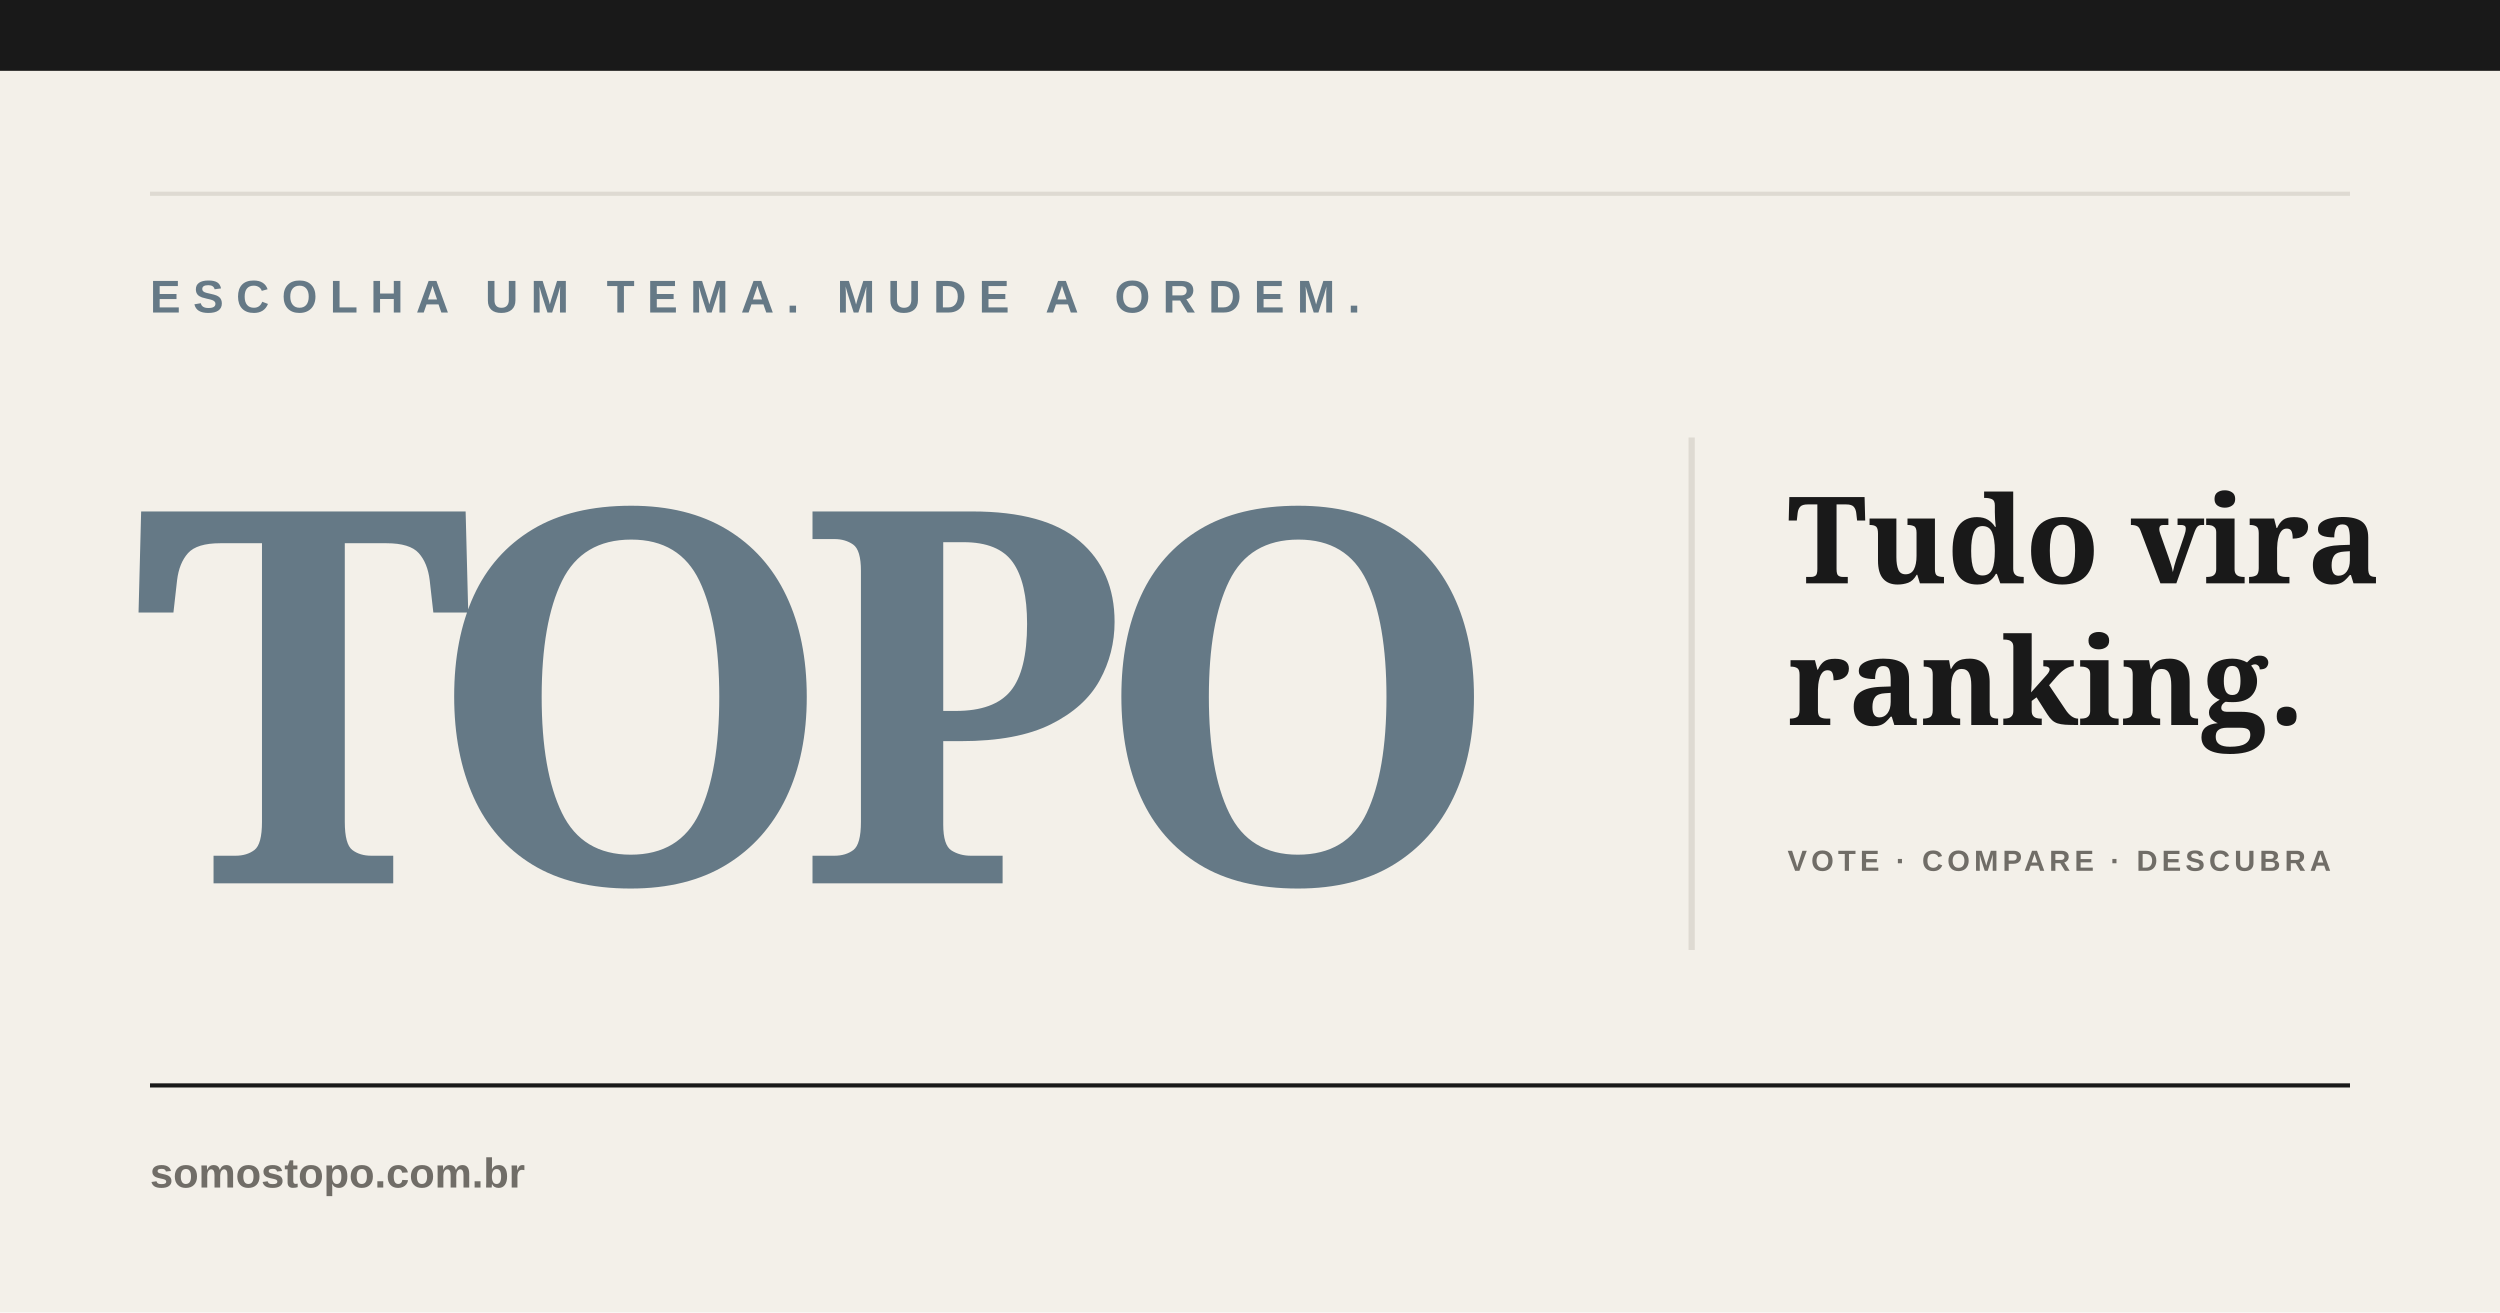
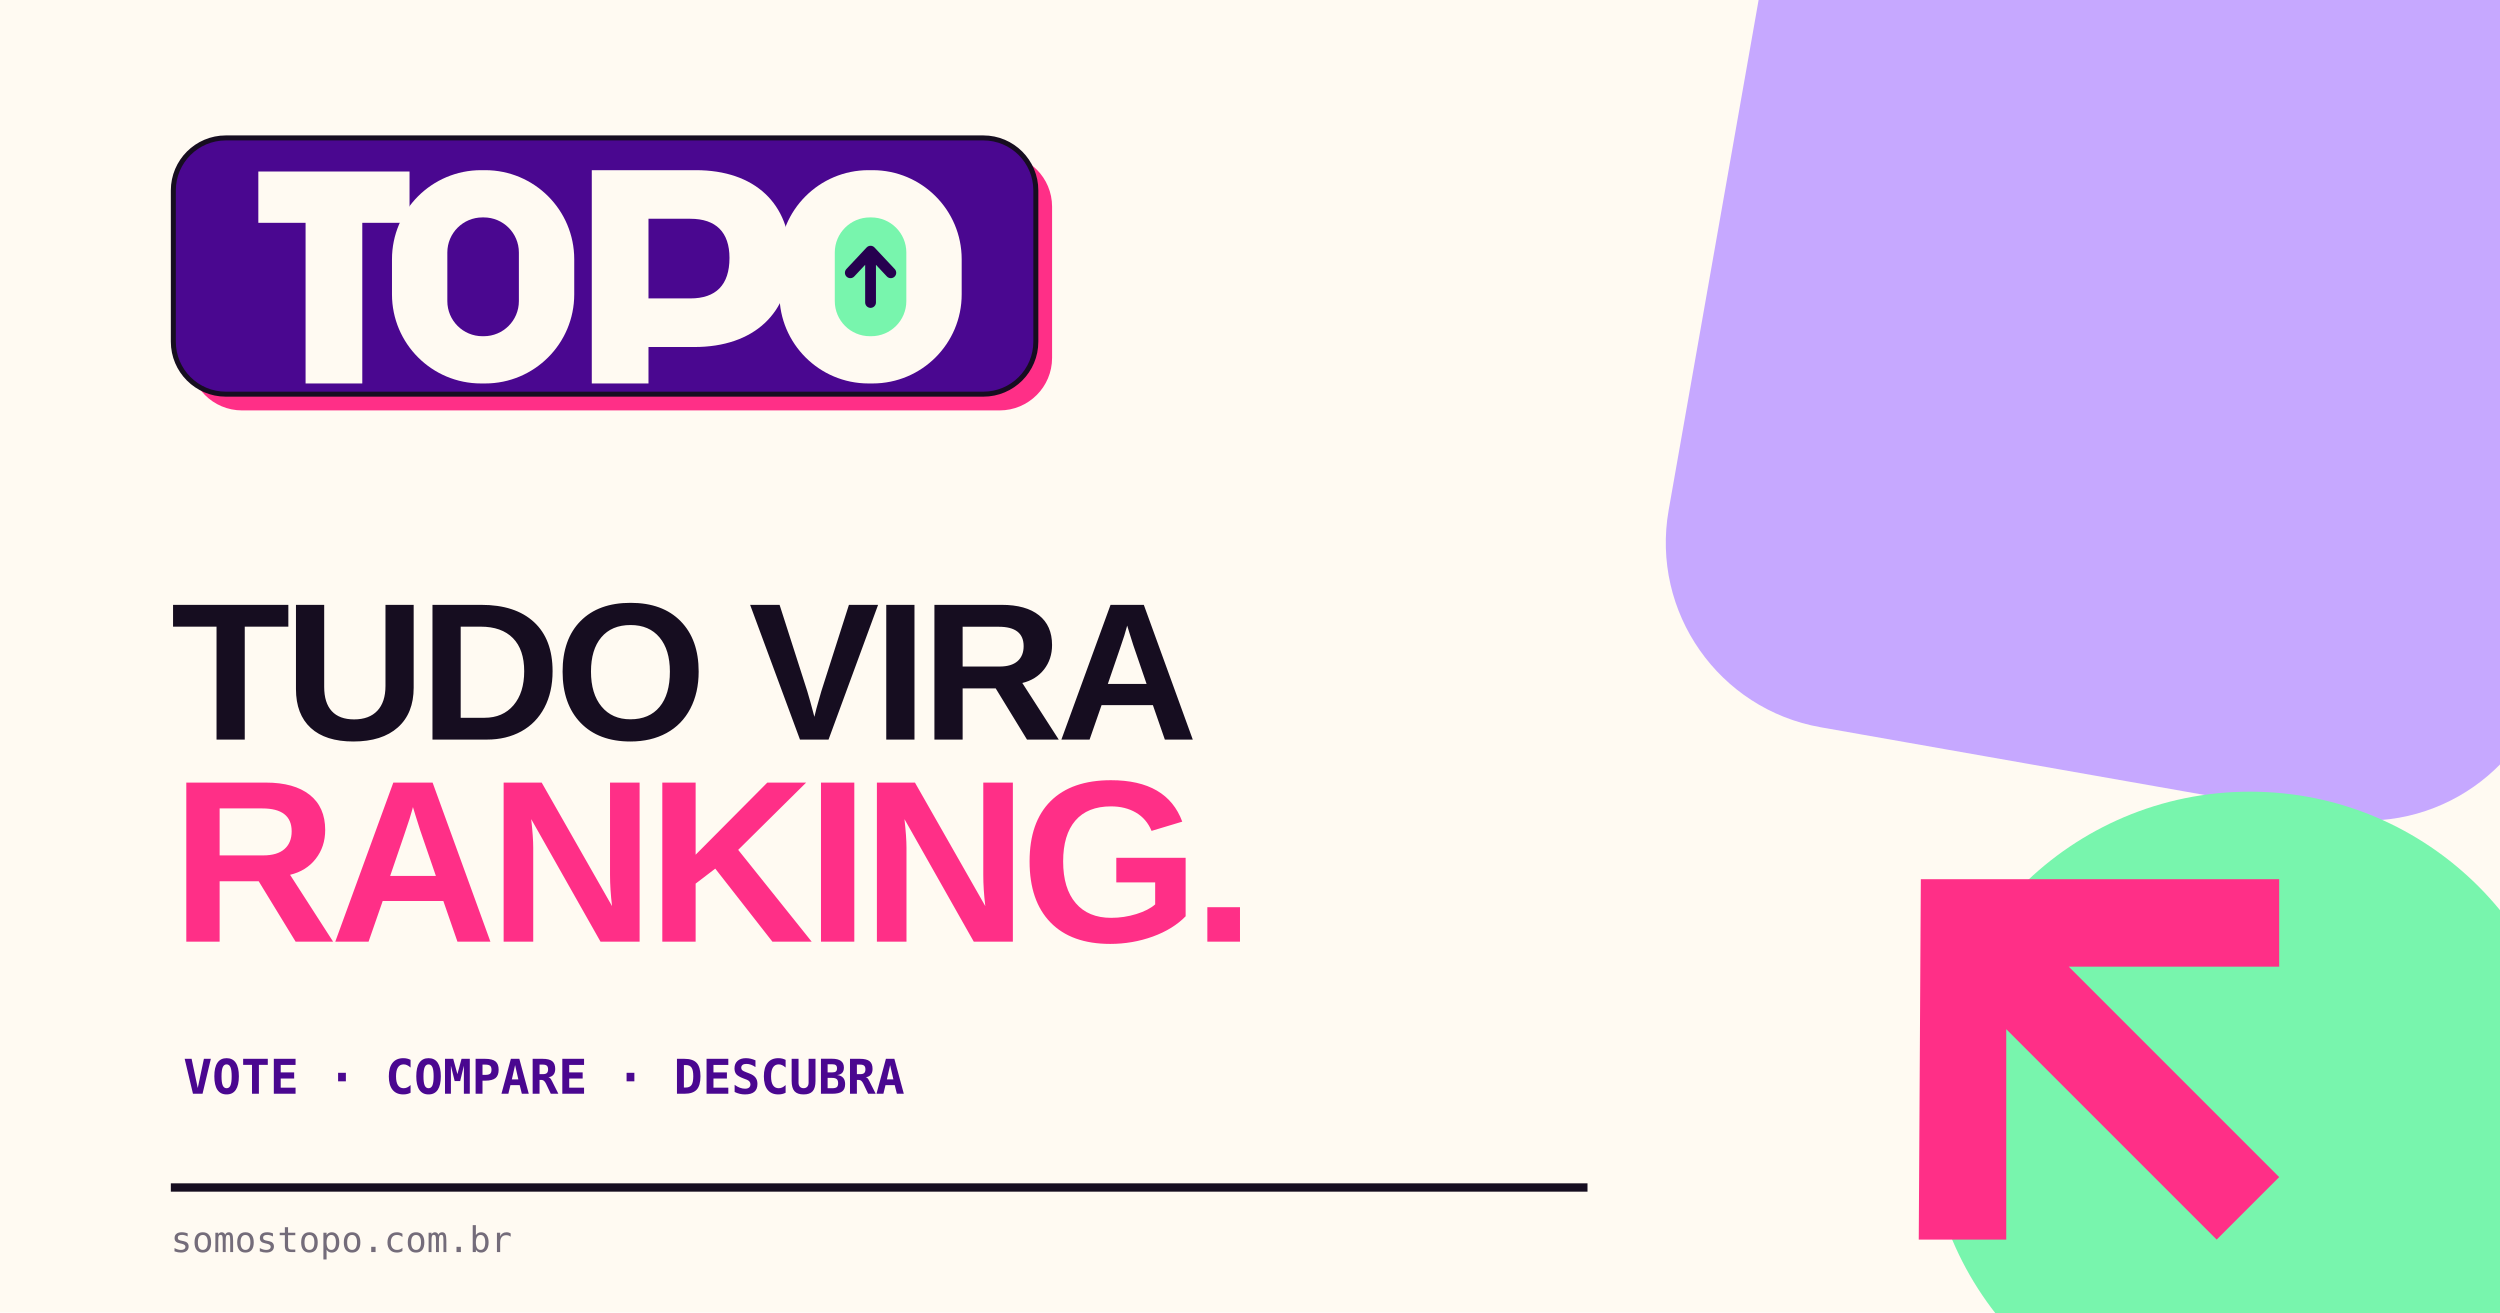
- <svg xmlns="http://www.w3.org/2000/svg" width="1200" height="630" viewBox="0 0 1200 630">
-   <rect width="1200" height="630" fill="#f3f0e9" />
-   <rect width="1200" height="34" fill="#191919" />
-   <rect x="72" y="92" width="1056" height="2" fill="#dedad2" />
-   <text x="72" y="150" fill="#657986" font-family="Arial, sans-serif" font-size="22" font-weight="700" letter-spacing="6">ESCOLHA UM TEMA. MUDE A ORDEM.</text>
-   <text x="64" y="424" fill="#657986" font-family="Georgia, serif" font-size="250" font-weight="700" letter-spacing="-18">TOPO</text>
-   <line x1="812" y1="210" x2="812" y2="456" stroke="#dedad2" stroke-width="3" />
-   <text x="858" y="280" fill="#191919" font-family="Georgia, serif" font-size="58" font-weight="700">Tudo vira</text>
-   <text x="858" y="348" fill="#191919" font-family="Georgia, serif" font-size="58" font-weight="700">ranking.</text>
-   <text x="858" y="418" fill="#706d67" font-family="Arial, sans-serif" font-size="14" font-weight="700" letter-spacing="2">VOTE · COMPARE · DESCUBRA</text>
-   <rect x="72" y="520" width="1056" height="2" fill="#191919" />
-   <text x="72" y="570" fill="#706d67" font-family="Arial, sans-serif" font-size="20" font-weight="700">somostopo.com.br</text>
+ <svg xmlns="http://www.w3.org/2000/svg" width="1200" height="630" viewBox="0 0 1200 630" role="img" aria-labelledby="title">
+   <rect width="1200" height="630" fill="#fffaf2" />
+   <rect x="860" y="-90" width="430" height="430" rx="90" fill="#c6a8ff" transform="rotate(10 860 -90)" />
+   <circle cx="1080" cy="535" r="155" fill="#78f5ad" />
+   <path d="M922 422h172v42H993l101 101-30 30-101-101v101h-42z" fill="#ff2f87" />
+   <g transform="translate(82 65) scale(.6)">
+     <rect x="15" y="15" width="690" height="205" rx="42" fill="#ff2f87" />
+     <rect x="2" y="2" width="690" height="205" rx="42" fill="#4a0790" stroke="#160d20" stroke-width="4" />
+     <g transform="translate(70 17) scale(1.08)">
+       <path d="M0 11h112v38H77v119H35V49H0z" fill="#fffaf2" />
+       <rect x="99" y="10" width="135" height="158" rx="66" fill="#fffaf2" />
+       <rect x="140" y="45" width="53" height="88" rx="26" fill="#4a0790" />
+       <path fill-rule="evenodd" d="M247 10h77c44 0 70 25 70 65 0 41-27 66-71 66h-34v27h-42zm42 36v59h31c19 0 29-10 29-30 0-19-10-29-29-29z" fill="#fffaf2" />
+       <rect x="386" y="10" width="135" height="158" rx="66" fill="#fffaf2" />
+       <rect x="427" y="45" width="53" height="88" rx="26" fill="#78f5ad" />
+       <path d="M453.5 108V70m0 0-15 16m15-16 15 16" fill="none" stroke="#26004f" stroke-width="8" stroke-linecap="round" stroke-linejoin="round" />
+     </g>
+   </g>
+   <text x="82" y="355" fill="#160d20" font-family="Impact, Arial Black, Arial, sans-serif" font-size="94" font-weight="900" letter-spacing="-3">TUDO VIRA</text>
+   <text x="82" y="452" fill="#ff2f87" font-family="Impact, Arial Black, Arial, sans-serif" font-size="111" font-weight="900" letter-spacing="-4">RANKING.</text>
+   <text x="88" y="525" fill="#4a0790" font-family="DejaVu Sans Mono, monospace" font-size="23" font-weight="700">VOTE · COMPARE · DESCUBRA</text>
+   <rect x="82" y="568" width="680" height="4" fill="#160d20" />
+   <text x="82" y="601" fill="#746c7a" font-family="DejaVu Sans Mono, monospace" font-size="17">somostopo.com.br</text>
</svg>
